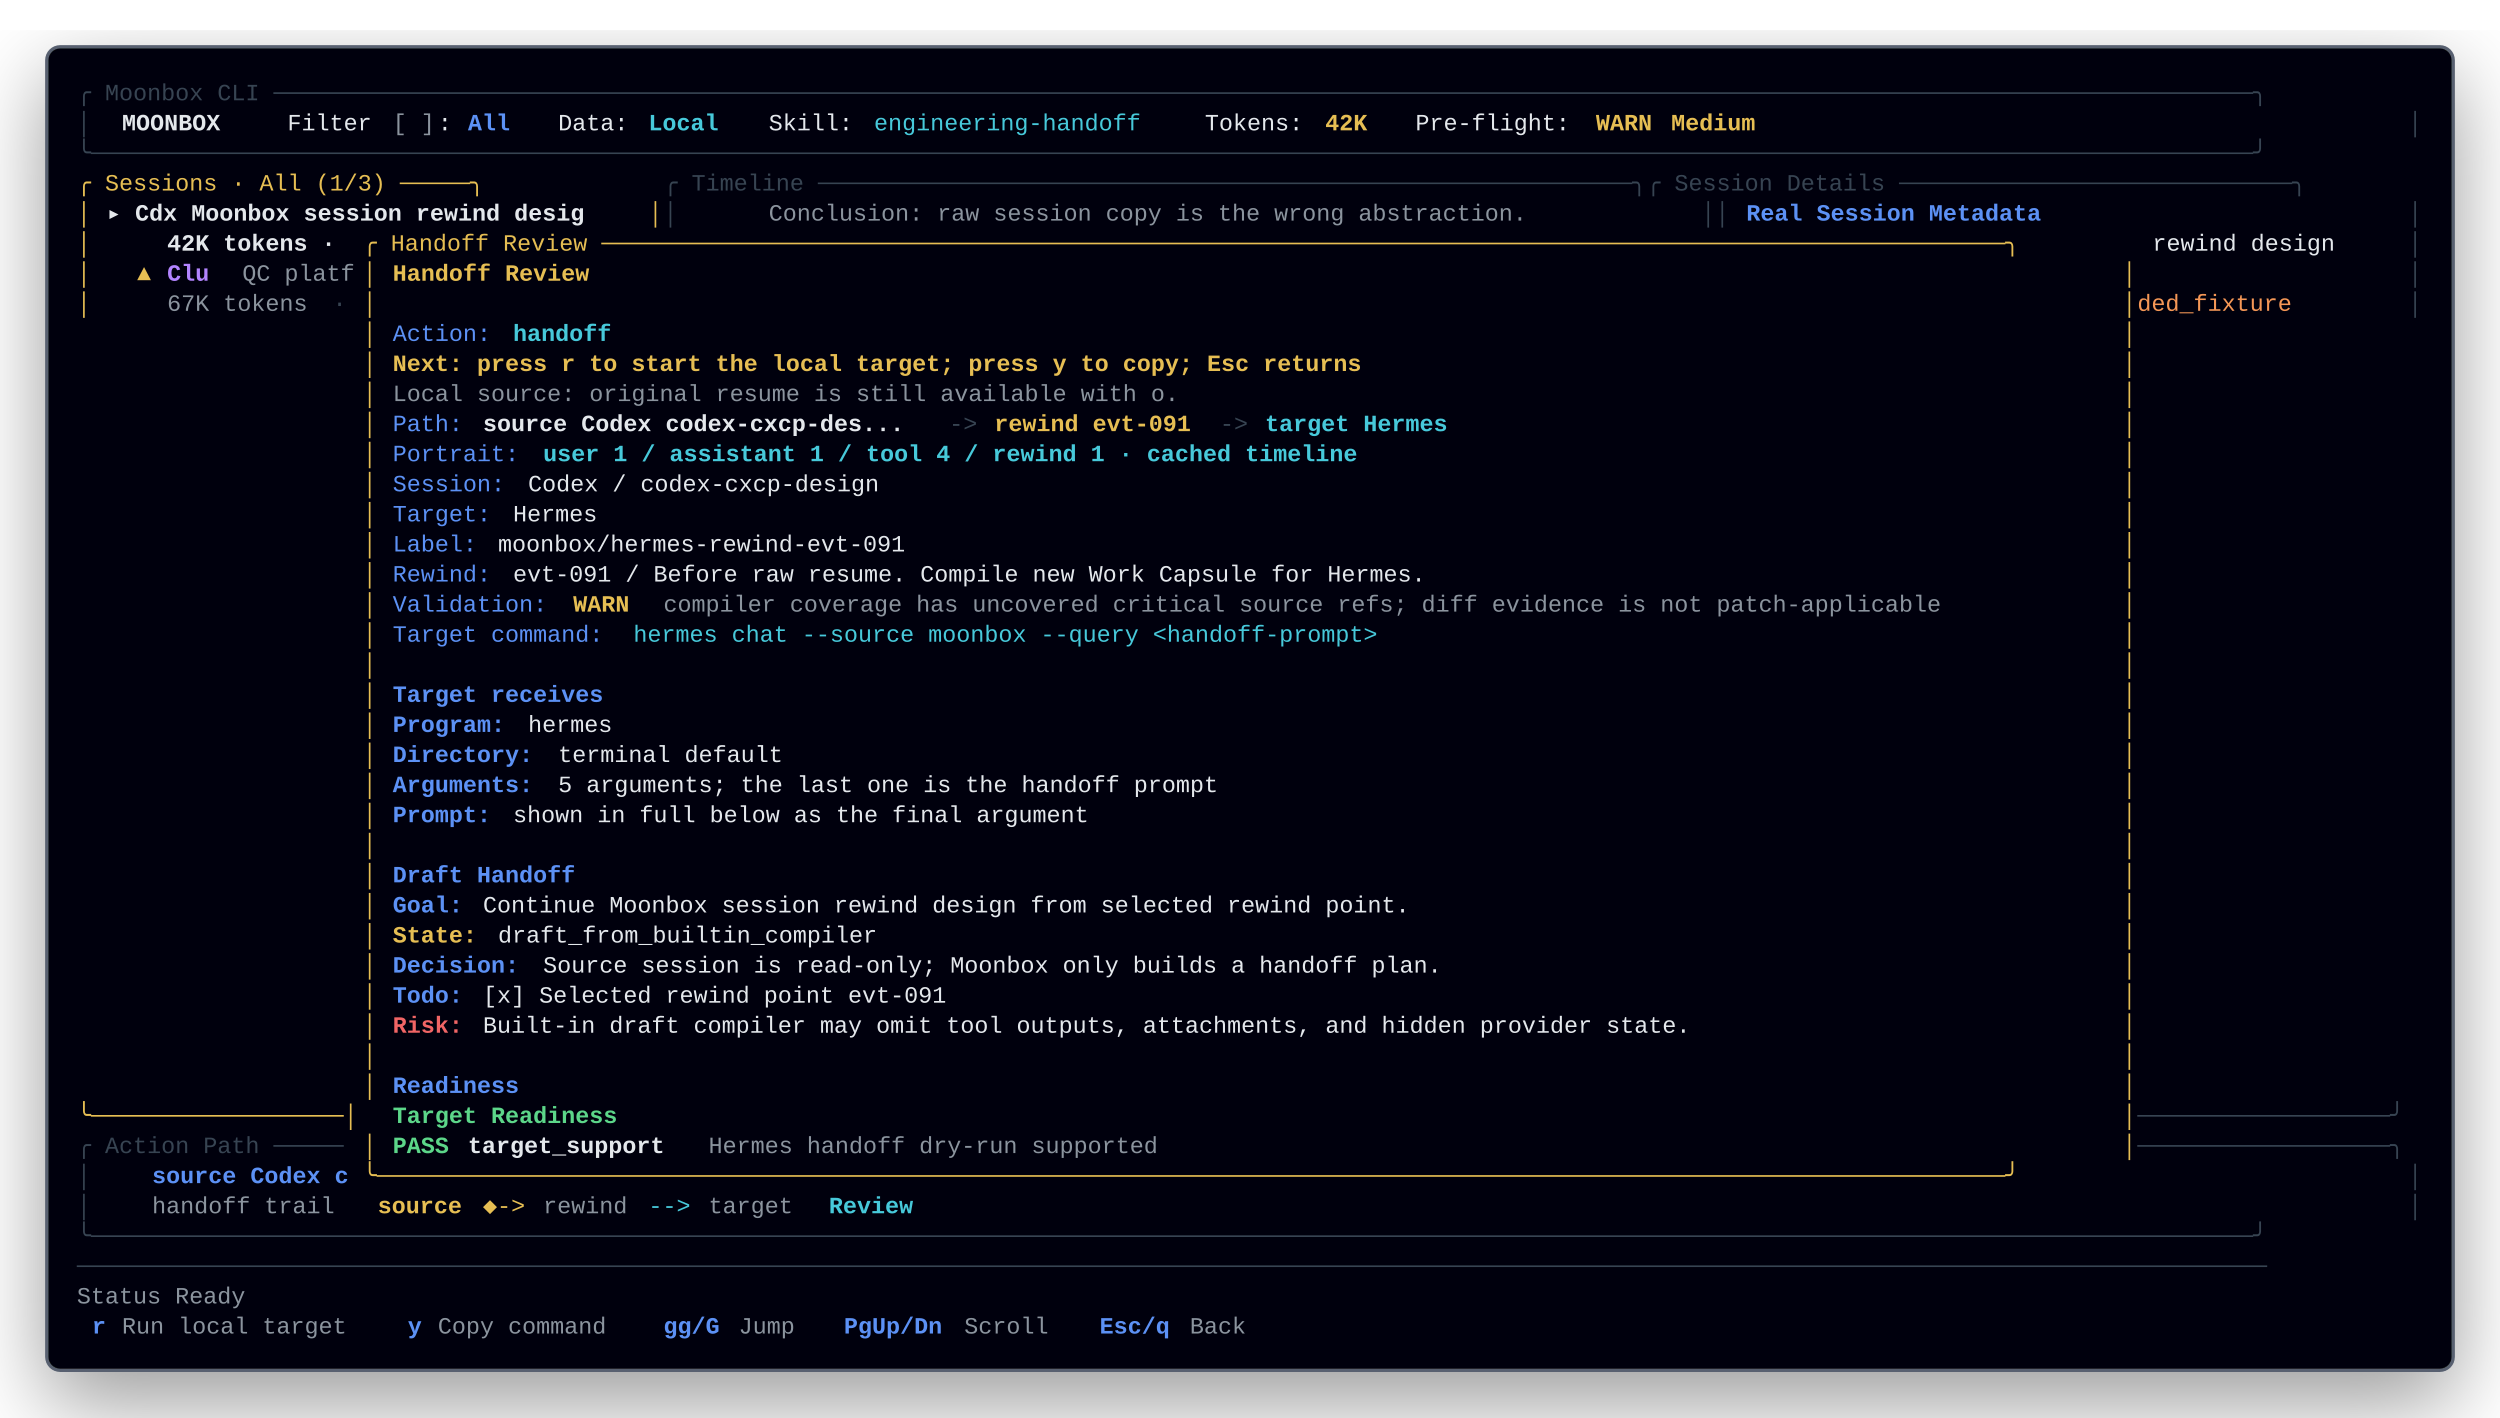
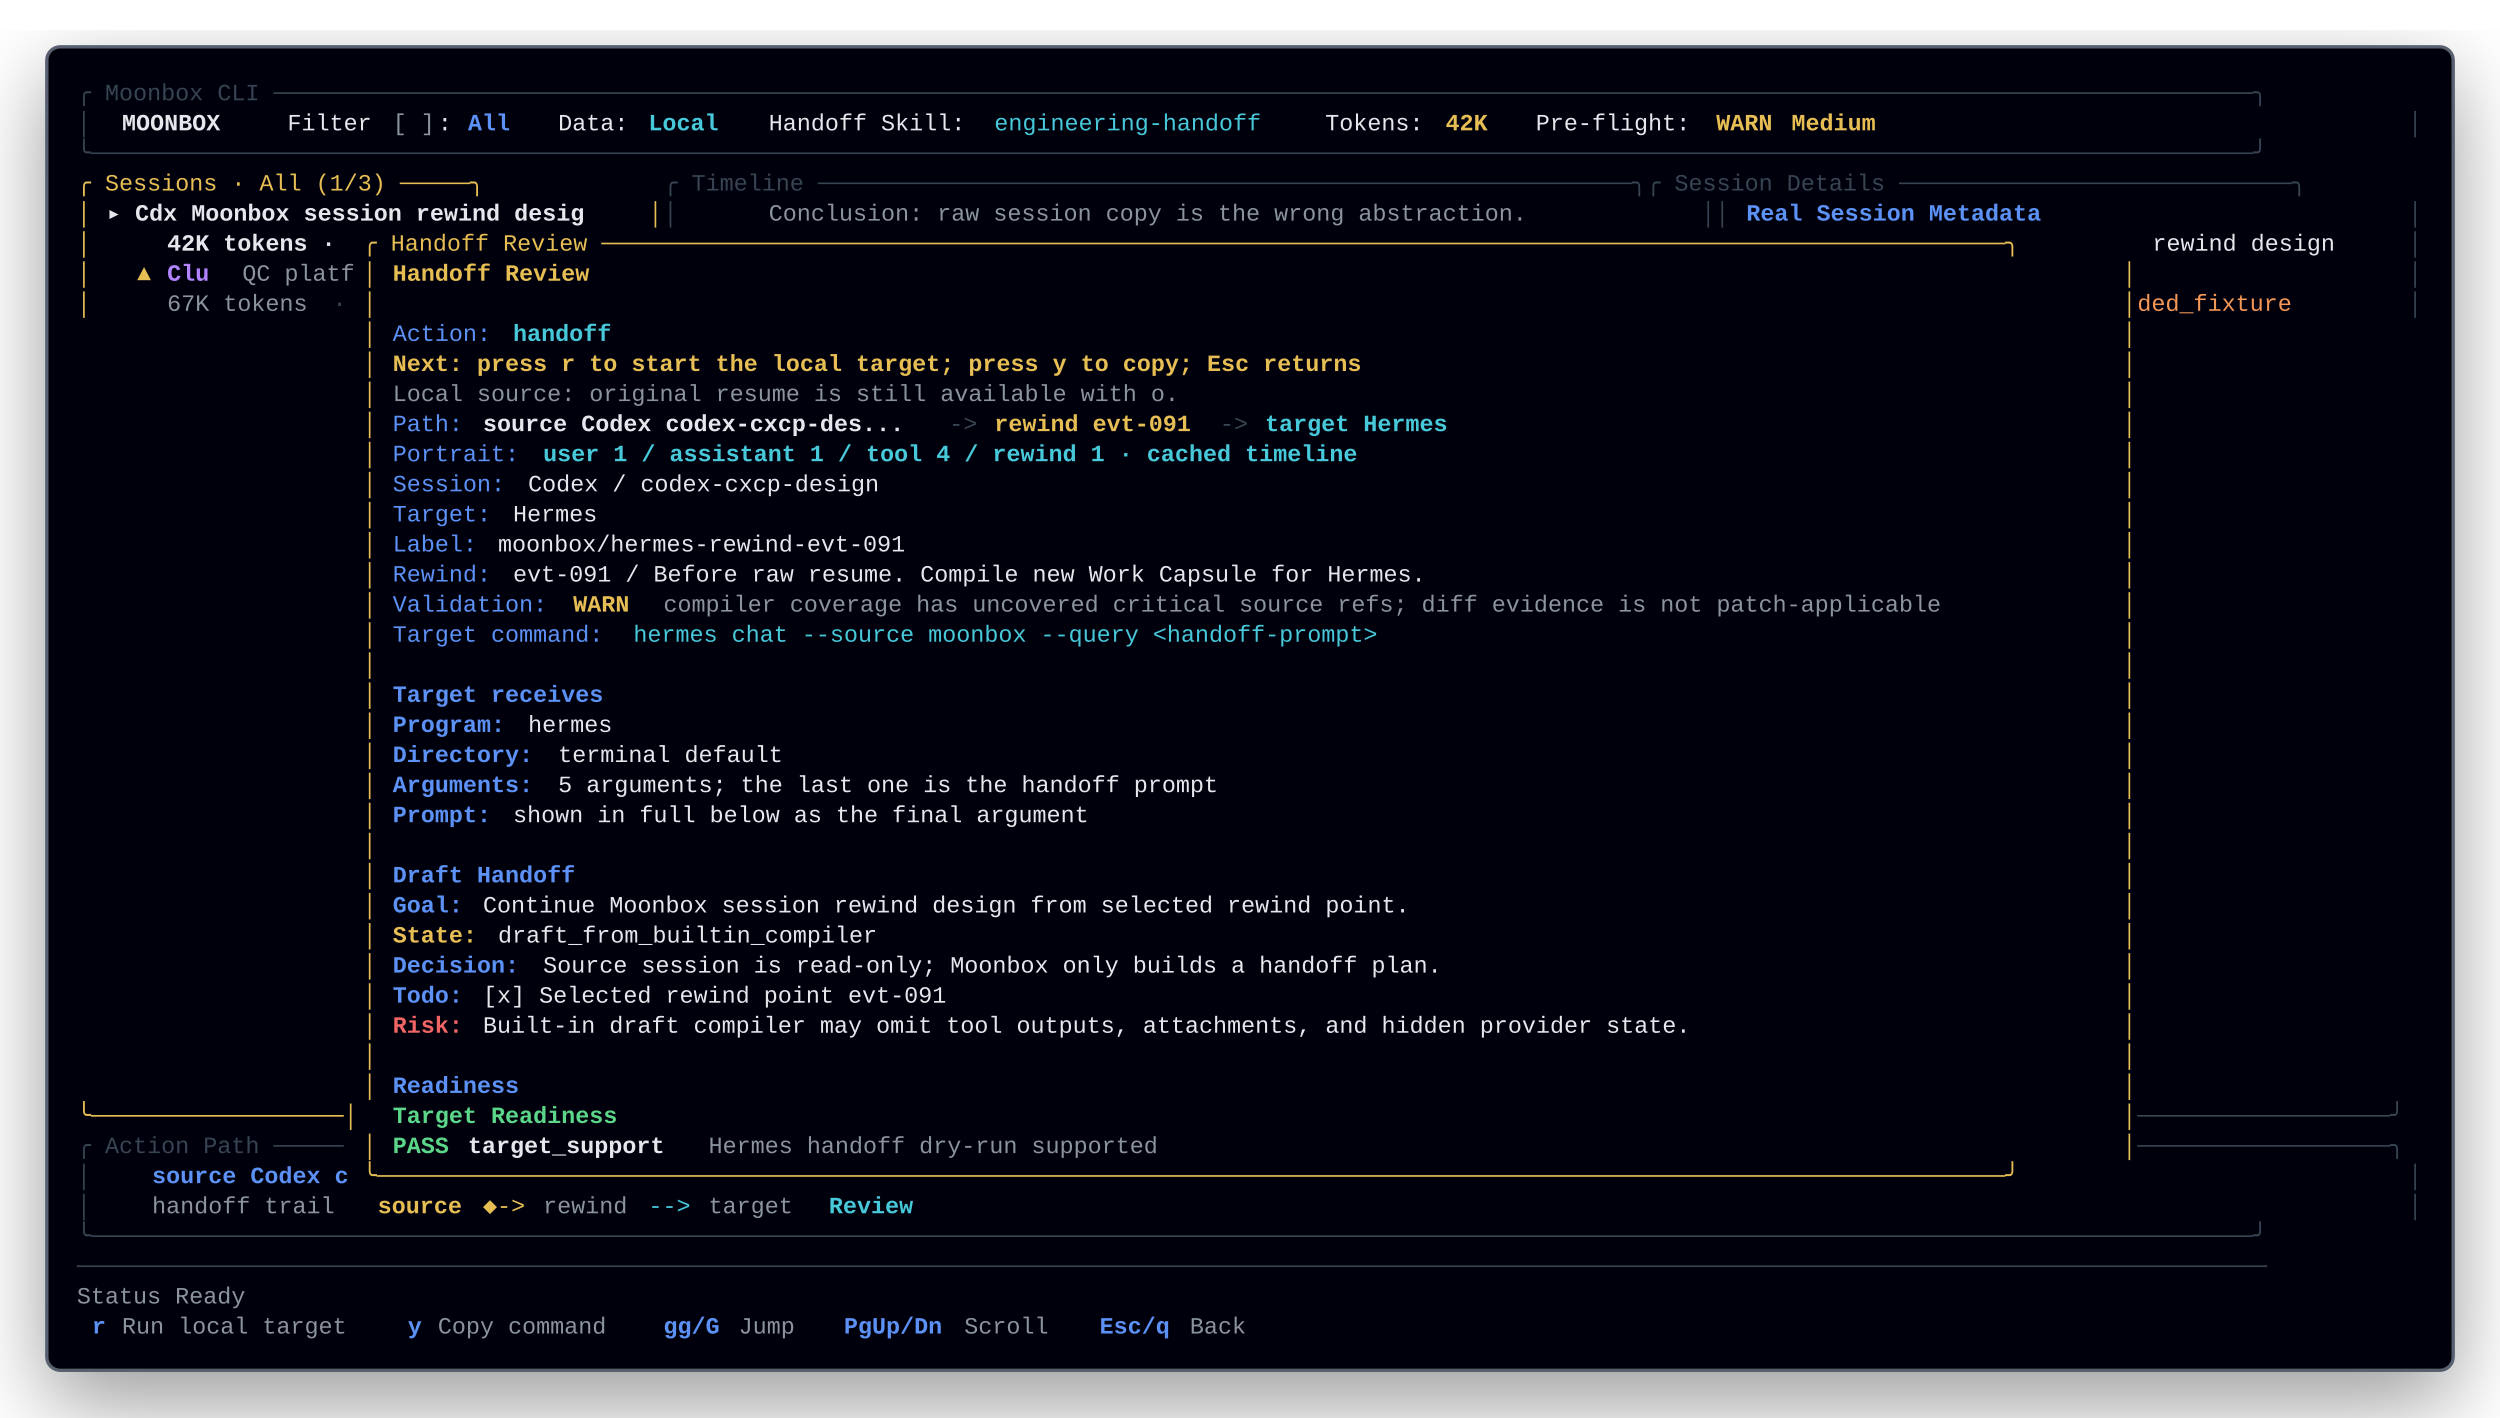
<svg xmlns="http://www.w3.org/2000/svg" width="1496" height="848" viewBox="0 0 1496 848" role="img" aria-labelledby="title desc">
  <defs>
    <filter id="shadow" x="-10%" y="-10%" width="120%" height="120%">
      <feDropShadow dx="0" dy="18" stdDeviation="26" flood-color="#000000" flood-opacity="0.40" />
    </filter>
    <style>
      .mono { font-family: ui-monospace, SFMono-Regular, Menlo, Monaco, Consolas, "Liberation Mono", monospace; white-space: pre; }
    </style>
  </defs>
  <rect x="28" y="28" width="1440" height="792" rx="8" fill="#050607" stroke="#58616f" stroke-width="2" filter="url(#shadow)" />
  <text x="46" y="60" class="mono" font-size="14" font-weight="500" fill="#374452">╭ Moonbox CLI ─────────────────────────────────────────────────────────────────────────────────────────────────────────────────────────────────────────────╮</text>
  <text x="46" y="78" class="mono" font-size="14" font-weight="500" fill="#374452">│</text>
  <text x="73" y="78" class="mono" font-size="14" font-weight="800" fill="#e4e8ec">MOONBOX</text>
  <text x="172" y="78" class="mono" font-size="14" font-weight="500" fill="#e4e8ec">Filter</text>
  <text x="235" y="78" class="mono" font-size="14" font-weight="500" fill="#8b949e">[ ]</text>
  <text x="262" y="78" class="mono" font-size="14" font-weight="500" fill="#e4e8ec">:</text>
  <text x="280" y="78" class="mono" font-size="14" font-weight="800" fill="#5c91f5">All</text>
  <text x="334" y="78" class="mono" font-size="14" font-weight="500" fill="#e4e8ec">Data:</text>
  <text x="388" y="78" class="mono" font-size="14" font-weight="800" fill="#47c9da">Local</text>
-   <text x="460" y="78" class="mono" font-size="14" font-weight="500" fill="#e4e8ec">Skill:</text>
-   <text x="523" y="78" class="mono" font-size="14" font-weight="500" fill="#47c9da">engineering-handoff</text>
-   <text x="721" y="78" class="mono" font-size="14" font-weight="500" fill="#e4e8ec">Tokens:</text>
-   <text x="793" y="78" class="mono" font-size="14" font-weight="800" fill="#e6be53">42K</text>
-   <text x="847" y="78" class="mono" font-size="14" font-weight="500" fill="#e4e8ec">Pre-flight:</text>
-   <text x="955" y="78" class="mono" font-size="14" font-weight="800" fill="#e6be53">WARN</text>
-   <text x="1000" y="78" class="mono" font-size="14" font-weight="800" fill="#e6be53">Medium</text>
+   <text x="460" y="78" class="mono" font-size="14" font-weight="500" fill="#e4e8ec">Handoff Skill:</text>
+   <text x="595" y="78" class="mono" font-size="14" font-weight="500" fill="#47c9da">engineering-handoff</text>
+   <text x="793" y="78" class="mono" font-size="14" font-weight="500" fill="#e4e8ec">Tokens:</text>
+   <text x="865" y="78" class="mono" font-size="14" font-weight="800" fill="#e6be53">42K</text>
+   <text x="919" y="78" class="mono" font-size="14" font-weight="500" fill="#e4e8ec">Pre-flight:</text>
+   <text x="1027" y="78" class="mono" font-size="14" font-weight="800" fill="#e6be53">WARN</text>
+   <text x="1072" y="78" class="mono" font-size="14" font-weight="800" fill="#e6be53">Medium</text>
  <text x="1441" y="78" class="mono" font-size="14" font-weight="500" fill="#374452">│</text>
  <text x="46" y="96" class="mono" font-size="14" font-weight="500" fill="#374452">╰──────────────────────────────────────────────────────────────────────────────────────────────────────────────────────────────────────────────────────────╯</text>
  <text x="46" y="114" class="mono" font-size="14" font-weight="500" fill="#e6be53">╭ Sessions · All (1/3)           ─────╮</text>
  <text x="397" y="114" class="mono" font-size="14" font-weight="500" fill="#374452">╭ Timeline ──────────────────────────────────────────────────────────╮╭ Session Details ────────────────────────────╮</text>
  <text x="46" y="132" class="mono" font-size="14" font-weight="500" fill="#e6be53">│</text>
  <text x="64" y="132" class="mono" font-size="14" font-weight="800" fill="#e4e8ec">▸ Cdx  Moonbox session rewind desig</text>
  <text x="388" y="132" class="mono" font-size="14" font-weight="500" fill="#e6be53">│</text>
  <text x="397" y="132" class="mono" font-size="14" font-weight="500" fill="#374452">│</text>
  <text x="460" y="132" class="mono" font-size="14" font-weight="500" fill="#8b949e">Conclusion: raw session copy is the wrong abstraction.</text>
  <text x="1018" y="132" class="mono" font-size="14" font-weight="500" fill="#374452">││</text>
  <text x="1045" y="132" class="mono" font-size="14" font-weight="800" fill="#5c91f5">Real Session Metadata</text>
  <text x="1441" y="132" class="mono" font-size="14" font-weight="500" fill="#374452">│</text>
  <text x="46" y="150" class="mono" font-size="14" font-weight="500" fill="#e6be53">│</text>
  <text x="100" y="150" class="mono" font-size="14" font-weight="800" fill="#e4e8ec">42K tokens ·</text>
  <text x="217" y="150" class="mono" font-size="14" font-weight="500" fill="#e6be53">╭ Handoff Review ────────────────────────────────────────────────────────────────────────────────────────────────────╮</text>
  <text x="1288" y="150" class="mono" font-size="14" font-weight="500" fill="#e4e8ec">rewind design</text>
  <text x="1441" y="150" class="mono" font-size="14" font-weight="500" fill="#374452">│</text>
  <text x="46" y="168" class="mono" font-size="14" font-weight="500" fill="#e6be53">│</text>
  <text x="82" y="168" class="mono" font-size="14" font-weight="500" fill="#e6be53">▲</text>
  <text x="100" y="168" class="mono" font-size="14" font-weight="800" fill="#b284ff">Clu</text>
  <text x="145" y="168" class="mono" font-size="14" font-weight="500" fill="#8b949e">QC platf</text>
  <text x="217" y="168" class="mono" font-size="14" font-weight="500" fill="#e6be53">│</text>
  <text x="235" y="168" class="mono" font-size="14" font-weight="800" fill="#e6be53">Handoff Review</text>
  <text x="1270" y="168" class="mono" font-size="14" font-weight="500" fill="#e6be53">│</text>
  <text x="1441" y="168" class="mono" font-size="14" font-weight="500" fill="#374452">│</text>
  <text x="46" y="186" class="mono" font-size="14" font-weight="500" fill="#e6be53">│</text>
  <text x="100" y="186" class="mono" font-size="14" font-weight="500" fill="#8b949e">67K tokens</text>
  <text x="199" y="186" class="mono" font-size="14" font-weight="500" fill="#374452">·</text>
  <text x="217" y="186" class="mono" font-size="14" font-weight="500" fill="#e6be53">│</text>
  <text x="1270" y="186" class="mono" font-size="14" font-weight="500" fill="#e6be53">│</text>
  <text x="1279" y="186" class="mono" font-size="14" font-weight="500" fill="#f59756">ded_fixture</text>
  <text x="1441" y="186" class="mono" font-size="14" font-weight="500" fill="#374452">│</text>
  <text x="217" y="204" class="mono" font-size="14" font-weight="500" fill="#e6be53">│</text>
  <text x="235" y="204" class="mono" font-size="14" font-weight="500" fill="#5c91f5">Action:</text>
  <text x="307" y="204" class="mono" font-size="14" font-weight="800" fill="#47c9da">handoff</text>
  <text x="1270" y="204" class="mono" font-size="14" font-weight="500" fill="#e6be53">│</text>
  <text x="217" y="222" class="mono" font-size="14" font-weight="500" fill="#e6be53">│</text>
  <text x="235" y="222" class="mono" font-size="14" font-weight="800" fill="#e6be53">Next: press r to start the local target; press y to copy; Esc returns</text>
  <text x="1270" y="222" class="mono" font-size="14" font-weight="500" fill="#e6be53">│</text>
  <text x="217" y="240" class="mono" font-size="14" font-weight="500" fill="#e6be53">│</text>
  <text x="235" y="240" class="mono" font-size="14" font-weight="500" fill="#8b949e">Local source: original resume is still available with o.</text>
  <text x="1270" y="240" class="mono" font-size="14" font-weight="500" fill="#e6be53">│</text>
  <text x="217" y="258" class="mono" font-size="14" font-weight="500" fill="#e6be53">│</text>
  <text x="235" y="258" class="mono" font-size="14" font-weight="500" fill="#5c91f5">Path:</text>
  <text x="289" y="258" class="mono" font-size="14" font-weight="800" fill="#e4e8ec">source Codex codex-cxcp-des...</text>
  <text x="568" y="258" class="mono" font-size="14" font-weight="500" fill="#374452">-&gt;</text>
  <text x="595" y="258" class="mono" font-size="14" font-weight="800" fill="#e6be53">rewind evt-091</text>
  <text x="730" y="258" class="mono" font-size="14" font-weight="500" fill="#374452">-&gt;</text>
  <text x="757" y="258" class="mono" font-size="14" font-weight="800" fill="#47c9da">target Hermes</text>
  <text x="1270" y="258" class="mono" font-size="14" font-weight="500" fill="#e6be53">│</text>
  <text x="217" y="276" class="mono" font-size="14" font-weight="500" fill="#e6be53">│</text>
  <text x="235" y="276" class="mono" font-size="14" font-weight="500" fill="#5c91f5">Portrait:</text>
  <text x="325" y="276" class="mono" font-size="14" font-weight="800" fill="#47c9da">user 1 / assistant 1 / tool 4 / rewind 1 · cached timeline</text>
  <text x="1270" y="276" class="mono" font-size="14" font-weight="500" fill="#e6be53">│</text>
  <text x="217" y="294" class="mono" font-size="14" font-weight="500" fill="#e6be53">│</text>
  <text x="235" y="294" class="mono" font-size="14" font-weight="500" fill="#5c91f5">Session:</text>
  <text x="316" y="294" class="mono" font-size="14" font-weight="500" fill="#e4e8ec">Codex / codex-cxcp-design</text>
  <text x="1270" y="294" class="mono" font-size="14" font-weight="500" fill="#e6be53">│</text>
  <text x="217" y="312" class="mono" font-size="14" font-weight="500" fill="#e6be53">│</text>
  <text x="235" y="312" class="mono" font-size="14" font-weight="500" fill="#5c91f5">Target:</text>
  <text x="307" y="312" class="mono" font-size="14" font-weight="500" fill="#e4e8ec">Hermes</text>
  <text x="1270" y="312" class="mono" font-size="14" font-weight="500" fill="#e6be53">│</text>
  <text x="217" y="330" class="mono" font-size="14" font-weight="500" fill="#e6be53">│</text>
  <text x="235" y="330" class="mono" font-size="14" font-weight="500" fill="#5c91f5">Label:</text>
  <text x="298" y="330" class="mono" font-size="14" font-weight="500" fill="#e4e8ec">moonbox/hermes-rewind-evt-091</text>
  <text x="1270" y="330" class="mono" font-size="14" font-weight="500" fill="#e6be53">│</text>
  <text x="217" y="348" class="mono" font-size="14" font-weight="500" fill="#e6be53">│</text>
  <text x="235" y="348" class="mono" font-size="14" font-weight="500" fill="#5c91f5">Rewind:</text>
  <text x="307" y="348" class="mono" font-size="14" font-weight="500" fill="#e4e8ec">evt-091 / Before raw resume. Compile new Work Capsule for Hermes.</text>
  <text x="1270" y="348" class="mono" font-size="14" font-weight="500" fill="#e6be53">│</text>
  <text x="217" y="366" class="mono" font-size="14" font-weight="500" fill="#e6be53">│</text>
  <text x="235" y="366" class="mono" font-size="14" font-weight="500" fill="#5c91f5">Validation:</text>
  <text x="343" y="366" class="mono" font-size="14" font-weight="800" fill="#e6be53">WARN</text>
  <text x="397" y="366" class="mono" font-size="14" font-weight="500" fill="#8b949e">compiler coverage has uncovered critical source refs; diff evidence is not patch-applicable</text>
  <text x="1270" y="366" class="mono" font-size="14" font-weight="500" fill="#e6be53">│</text>
  <text x="217" y="384" class="mono" font-size="14" font-weight="500" fill="#e6be53">│</text>
  <text x="235" y="384" class="mono" font-size="14" font-weight="500" fill="#5c91f5">Target command:</text>
  <text x="379" y="384" class="mono" font-size="14" font-weight="500" fill="#47c9da">hermes chat --source moonbox --query &lt;handoff-prompt&gt;</text>
  <text x="1270" y="384" class="mono" font-size="14" font-weight="500" fill="#e6be53">│</text>
  <text x="217" y="402" class="mono" font-size="14" font-weight="500" fill="#e6be53">│</text>
  <text x="1270" y="402" class="mono" font-size="14" font-weight="500" fill="#e6be53">│</text>
  <text x="217" y="420" class="mono" font-size="14" font-weight="500" fill="#e6be53">│</text>
  <text x="235" y="420" class="mono" font-size="14" font-weight="800" fill="#5c91f5">Target receives</text>
  <text x="1270" y="420" class="mono" font-size="14" font-weight="500" fill="#e6be53">│</text>
  <text x="217" y="438" class="mono" font-size="14" font-weight="500" fill="#e6be53">│</text>
  <text x="235" y="438" class="mono" font-size="14" font-weight="800" fill="#5c91f5">Program:</text>
  <text x="316" y="438" class="mono" font-size="14" font-weight="500" fill="#e4e8ec">hermes</text>
  <text x="1270" y="438" class="mono" font-size="14" font-weight="500" fill="#e6be53">│</text>
  <text x="217" y="456" class="mono" font-size="14" font-weight="500" fill="#e6be53">│</text>
  <text x="235" y="456" class="mono" font-size="14" font-weight="800" fill="#5c91f5">Directory:</text>
  <text x="334" y="456" class="mono" font-size="14" font-weight="500" fill="#e4e8ec">terminal default</text>
  <text x="1270" y="456" class="mono" font-size="14" font-weight="500" fill="#e6be53">│</text>
  <text x="217" y="474" class="mono" font-size="14" font-weight="500" fill="#e6be53">│</text>
  <text x="235" y="474" class="mono" font-size="14" font-weight="800" fill="#5c91f5">Arguments:</text>
  <text x="334" y="474" class="mono" font-size="14" font-weight="500" fill="#e4e8ec">5 arguments; the last one is the handoff prompt</text>
  <text x="1270" y="474" class="mono" font-size="14" font-weight="500" fill="#e6be53">│</text>
  <text x="217" y="492" class="mono" font-size="14" font-weight="500" fill="#e6be53">│</text>
  <text x="235" y="492" class="mono" font-size="14" font-weight="800" fill="#5c91f5">Prompt:</text>
  <text x="307" y="492" class="mono" font-size="14" font-weight="500" fill="#e4e8ec">shown in full below as the final argument</text>
  <text x="1270" y="492" class="mono" font-size="14" font-weight="500" fill="#e6be53">│</text>
  <text x="217" y="510" class="mono" font-size="14" font-weight="500" fill="#e6be53">│</text>
  <text x="1270" y="510" class="mono" font-size="14" font-weight="500" fill="#e6be53">│</text>
  <text x="217" y="528" class="mono" font-size="14" font-weight="500" fill="#e6be53">│</text>
  <text x="235" y="528" class="mono" font-size="14" font-weight="800" fill="#5c91f5">Draft Handoff</text>
  <text x="1270" y="528" class="mono" font-size="14" font-weight="500" fill="#e6be53">│</text>
  <text x="217" y="546" class="mono" font-size="14" font-weight="500" fill="#e6be53">│</text>
  <text x="235" y="546" class="mono" font-size="14" font-weight="800" fill="#5c91f5">Goal:</text>
  <text x="289" y="546" class="mono" font-size="14" font-weight="500" fill="#e4e8ec">Continue Moonbox session rewind design from selected rewind point.</text>
  <text x="1270" y="546" class="mono" font-size="14" font-weight="500" fill="#e6be53">│</text>
  <text x="217" y="564" class="mono" font-size="14" font-weight="500" fill="#e6be53">│</text>
  <text x="235" y="564" class="mono" font-size="14" font-weight="800" fill="#e6be53">State:</text>
  <text x="298" y="564" class="mono" font-size="14" font-weight="500" fill="#e4e8ec">draft_from_builtin_compiler</text>
  <text x="1270" y="564" class="mono" font-size="14" font-weight="500" fill="#e6be53">│</text>
  <text x="217" y="582" class="mono" font-size="14" font-weight="500" fill="#e6be53">│</text>
  <text x="235" y="582" class="mono" font-size="14" font-weight="800" fill="#5c91f5">Decision:</text>
  <text x="325" y="582" class="mono" font-size="14" font-weight="500" fill="#e4e8ec">Source session is read-only; Moonbox only builds a handoff plan.</text>
  <text x="1270" y="582" class="mono" font-size="14" font-weight="500" fill="#e6be53">│</text>
  <text x="217" y="600" class="mono" font-size="14" font-weight="500" fill="#e6be53">│</text>
  <text x="235" y="600" class="mono" font-size="14" font-weight="800" fill="#5c91f5">Todo:</text>
  <text x="289" y="600" class="mono" font-size="14" font-weight="500" fill="#e4e8ec">[x] Selected rewind point evt-091</text>
  <text x="1270" y="600" class="mono" font-size="14" font-weight="500" fill="#e6be53">│</text>
  <text x="217" y="618" class="mono" font-size="14" font-weight="500" fill="#e6be53">│</text>
  <text x="235" y="618" class="mono" font-size="14" font-weight="800" fill="#f16565">Risk:</text>
  <text x="289" y="618" class="mono" font-size="14" font-weight="500" fill="#e4e8ec">Built-in draft compiler may omit tool outputs, attachments, and hidden provider state.</text>
  <text x="1270" y="618" class="mono" font-size="14" font-weight="500" fill="#e6be53">│</text>
  <text x="217" y="636" class="mono" font-size="14" font-weight="500" fill="#e6be53">│</text>
  <text x="1270" y="636" class="mono" font-size="14" font-weight="500" fill="#e6be53">│</text>
  <text x="217" y="654" class="mono" font-size="14" font-weight="500" fill="#e6be53">│</text>
  <text x="235" y="654" class="mono" font-size="14" font-weight="800" fill="#5c91f5">Readiness</text>
  <text x="1270" y="654" class="mono" font-size="14" font-weight="500" fill="#e6be53">│</text>
  <text x="46" y="672" class="mono" font-size="14" font-weight="500" fill="#e6be53">╰──────────────────│</text>
  <text x="235" y="672" class="mono" font-size="14" font-weight="800" fill="#5cd689">Target Readiness</text>
  <text x="1270" y="672" class="mono" font-size="14" font-weight="500" fill="#e6be53">│</text>
  <text x="1279" y="672" class="mono" font-size="14" font-weight="500" fill="#374452">──────────────────╯</text>
  <text x="46" y="690" class="mono" font-size="14" font-weight="500" fill="#374452">╭ Action Path ─────</text>
  <text x="217" y="690" class="mono" font-size="14" font-weight="500" fill="#e6be53">│</text>
  <text x="235" y="690" class="mono" font-size="14" font-weight="800" fill="#5cd689">PASS</text>
  <text x="280" y="690" class="mono" font-size="14" font-weight="800" fill="#e4e8ec">target_support</text>
  <text x="424" y="690" class="mono" font-size="14" font-weight="500" fill="#8b949e">Hermes handoff dry-run supported</text>
  <text x="1270" y="690" class="mono" font-size="14" font-weight="500" fill="#e6be53">│</text>
  <text x="1279" y="690" class="mono" font-size="14" font-weight="500" fill="#374452">──────────────────╮</text>
  <text x="46" y="708" class="mono" font-size="14" font-weight="500" fill="#374452">│</text>
  <text x="91" y="708" class="mono" font-size="14" font-weight="800" fill="#5c91f5">source Codex c</text>
  <text x="217" y="708" class="mono" font-size="14" font-weight="500" fill="#e6be53">╰────────────────────────────────────────────────────────────────────────────────────────────────────────────────────╯</text>
  <text x="1441" y="708" class="mono" font-size="14" font-weight="500" fill="#374452">│</text>
  <text x="46" y="726" class="mono" font-size="14" font-weight="500" fill="#374452">│</text>
  <text x="91" y="726" class="mono" font-size="14" font-weight="500" fill="#8b949e">handoff trail</text>
  <text x="226" y="726" class="mono" font-size="14" font-weight="800" fill="#e6be53">source</text>
  <text x="289" y="726" class="mono" font-size="14" font-weight="500" fill="#e6be53">◆-&gt;</text>
  <text x="325" y="726" class="mono" font-size="14" font-weight="500" fill="#8b949e">rewind</text>
  <text x="388" y="726" class="mono" font-size="14" font-weight="500" fill="#47c9da">--&gt;</text>
  <text x="424" y="726" class="mono" font-size="14" font-weight="500" fill="#8b949e">target</text>
  <text x="496" y="726" class="mono" font-size="14" font-weight="800" fill="#47c9da">Review</text>
  <text x="1441" y="726" class="mono" font-size="14" font-weight="500" fill="#374452">│</text>
  <text x="46" y="744" class="mono" font-size="14" font-weight="500" fill="#374452">╰──────────────────────────────────────────────────────────────────────────────────────────────────────────────────────────────────────────────────────────╯</text>
  <text x="46" y="762" class="mono" font-size="14" font-weight="500" fill="#374452">────────────────────────────────────────────────────────────────────────────────────────────────────────────────────────────────────────────────────────────</text>
  <text x="46" y="780" class="mono" font-size="14" font-weight="500" fill="#8b949e">Status Ready</text>
  <text x="55" y="798" class="mono" font-size="14" font-weight="800" fill="#5c91f5">r</text>
  <text x="73" y="798" class="mono" font-size="14" font-weight="500" fill="#8b949e">Run local target</text>
  <text x="244" y="798" class="mono" font-size="14" font-weight="800" fill="#5c91f5">y</text>
  <text x="262" y="798" class="mono" font-size="14" font-weight="500" fill="#8b949e">Copy command</text>
  <text x="397" y="798" class="mono" font-size="14" font-weight="800" fill="#5c91f5">gg/G</text>
  <text x="442" y="798" class="mono" font-size="14" font-weight="500" fill="#8b949e">Jump</text>
  <text x="505" y="798" class="mono" font-size="14" font-weight="800" fill="#5c91f5">PgUp/Dn</text>
  <text x="577" y="798" class="mono" font-size="14" font-weight="500" fill="#8b949e">Scroll</text>
  <text x="658" y="798" class="mono" font-size="14" font-weight="800" fill="#5c91f5">Esc/q</text>
  <text x="712" y="798" class="mono" font-size="14" font-weight="500" fill="#8b949e">Back</text>
</svg>
